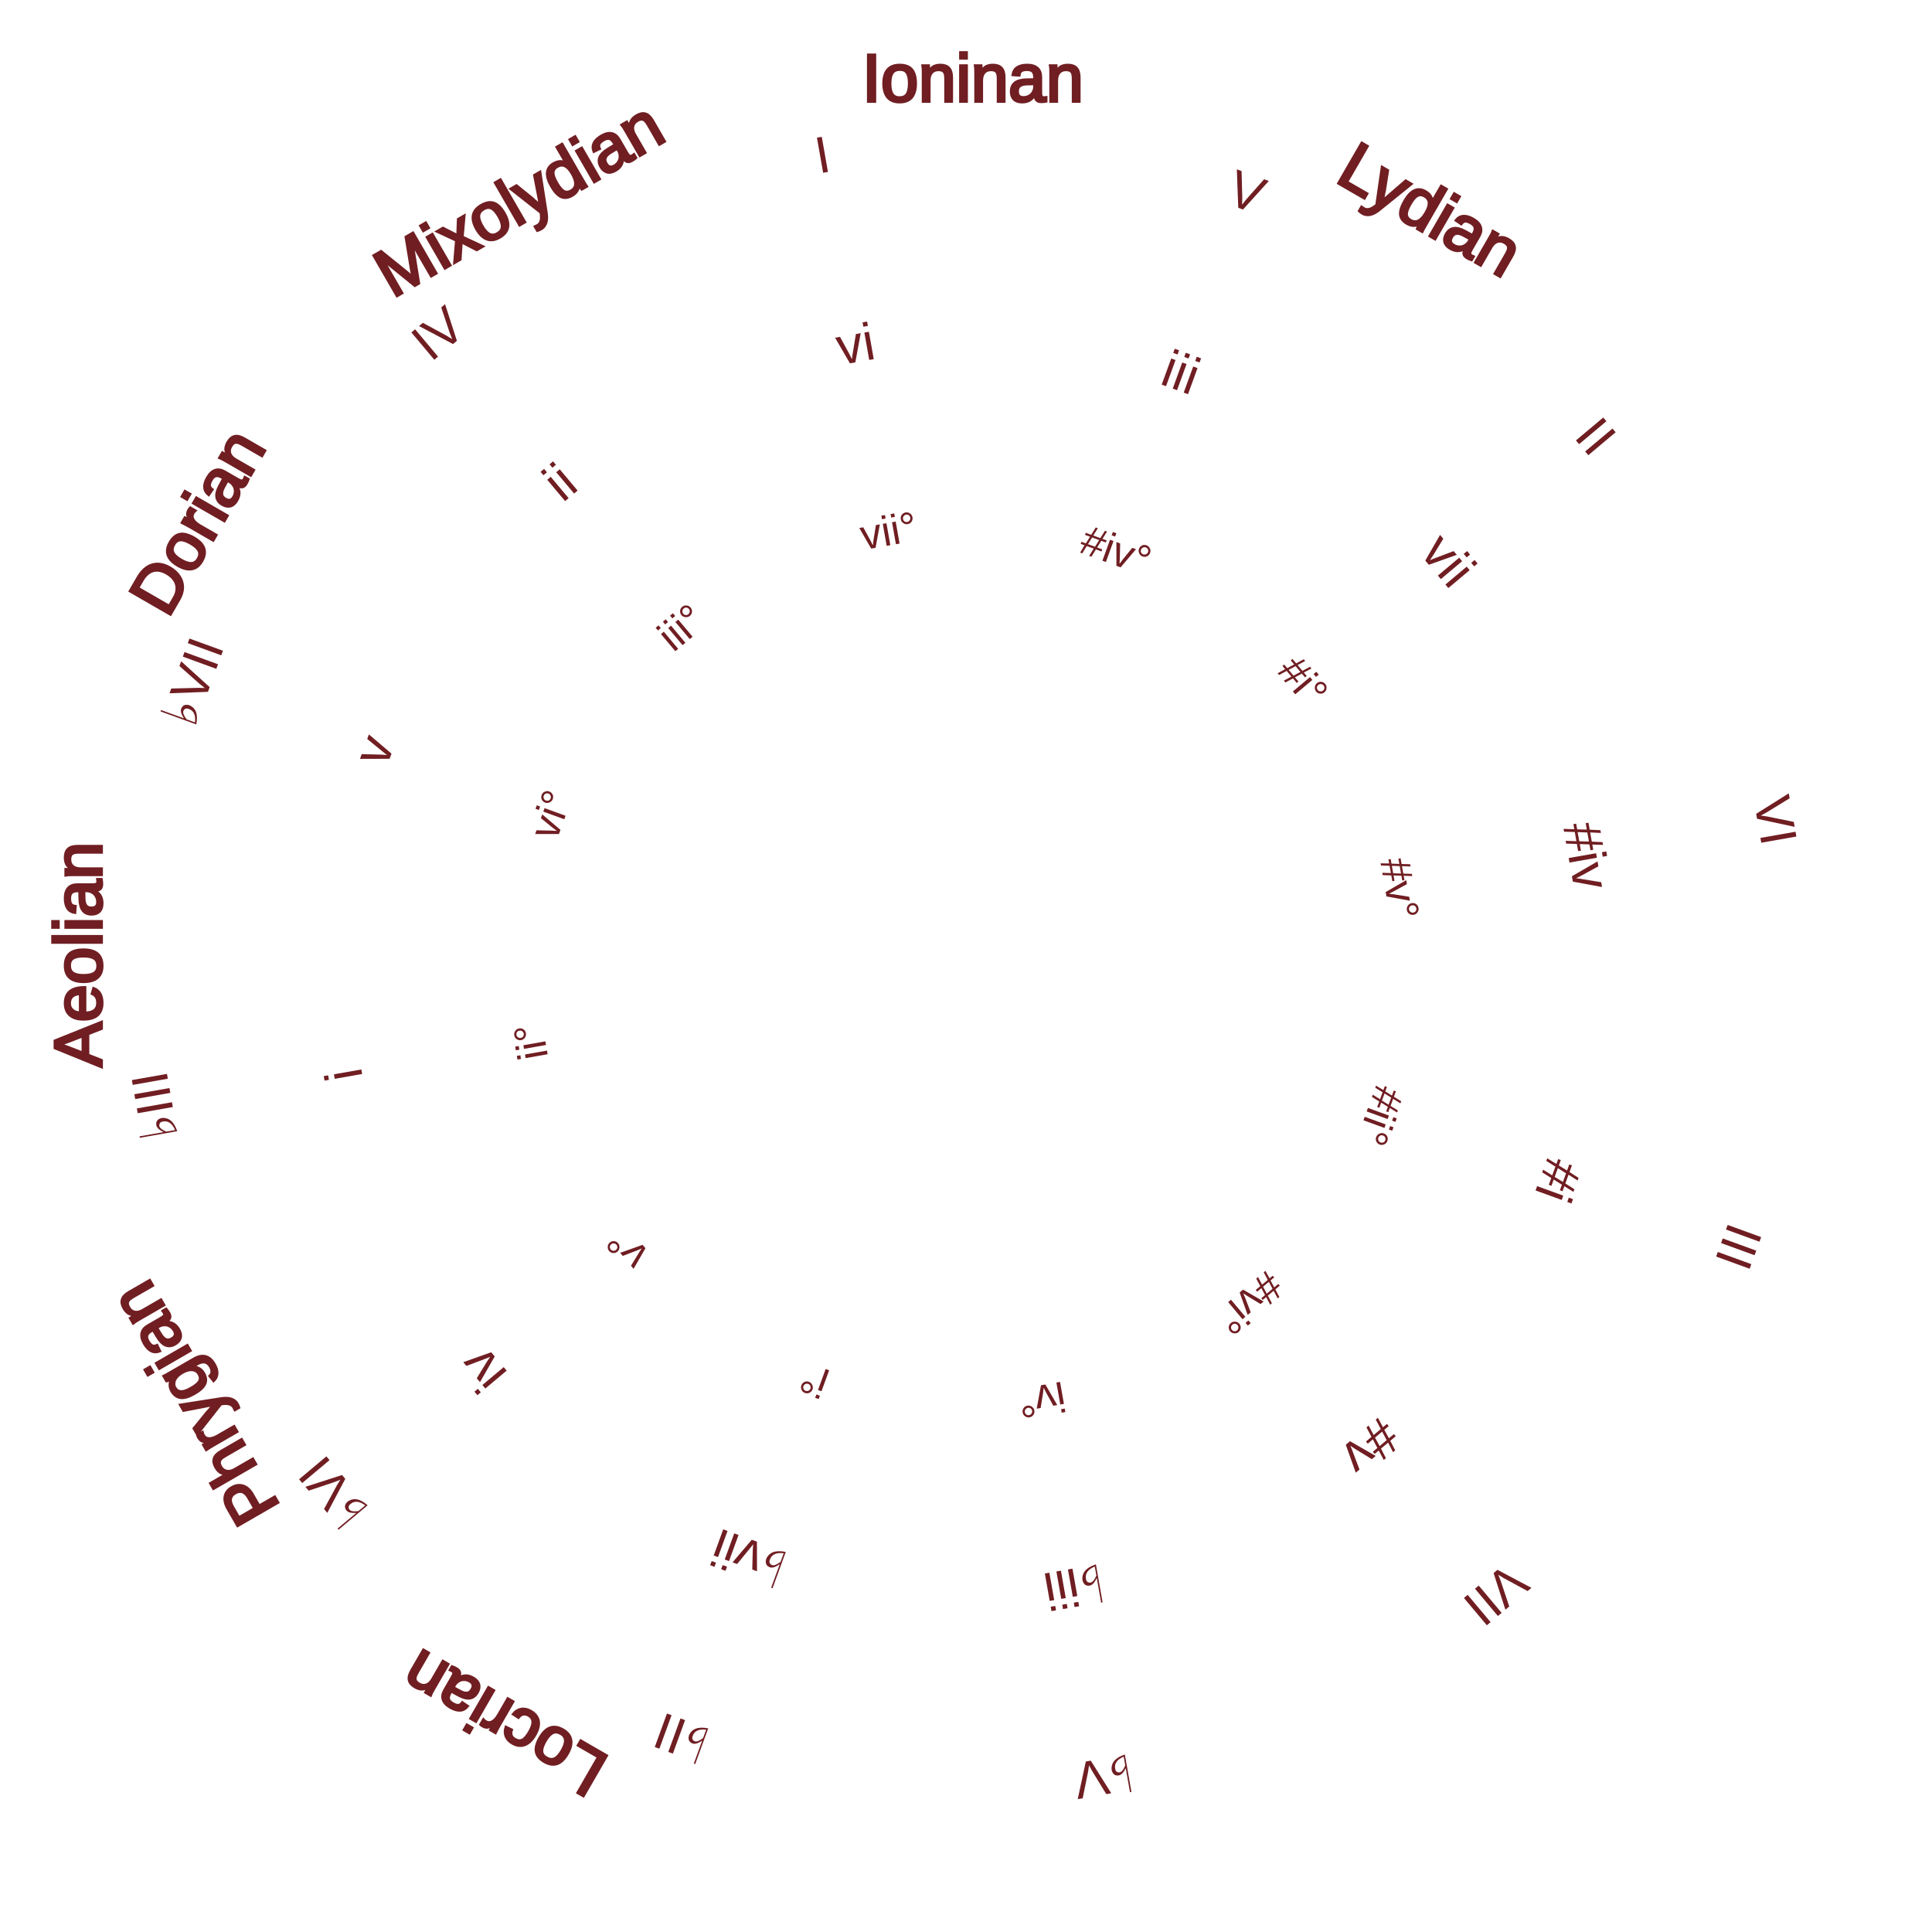
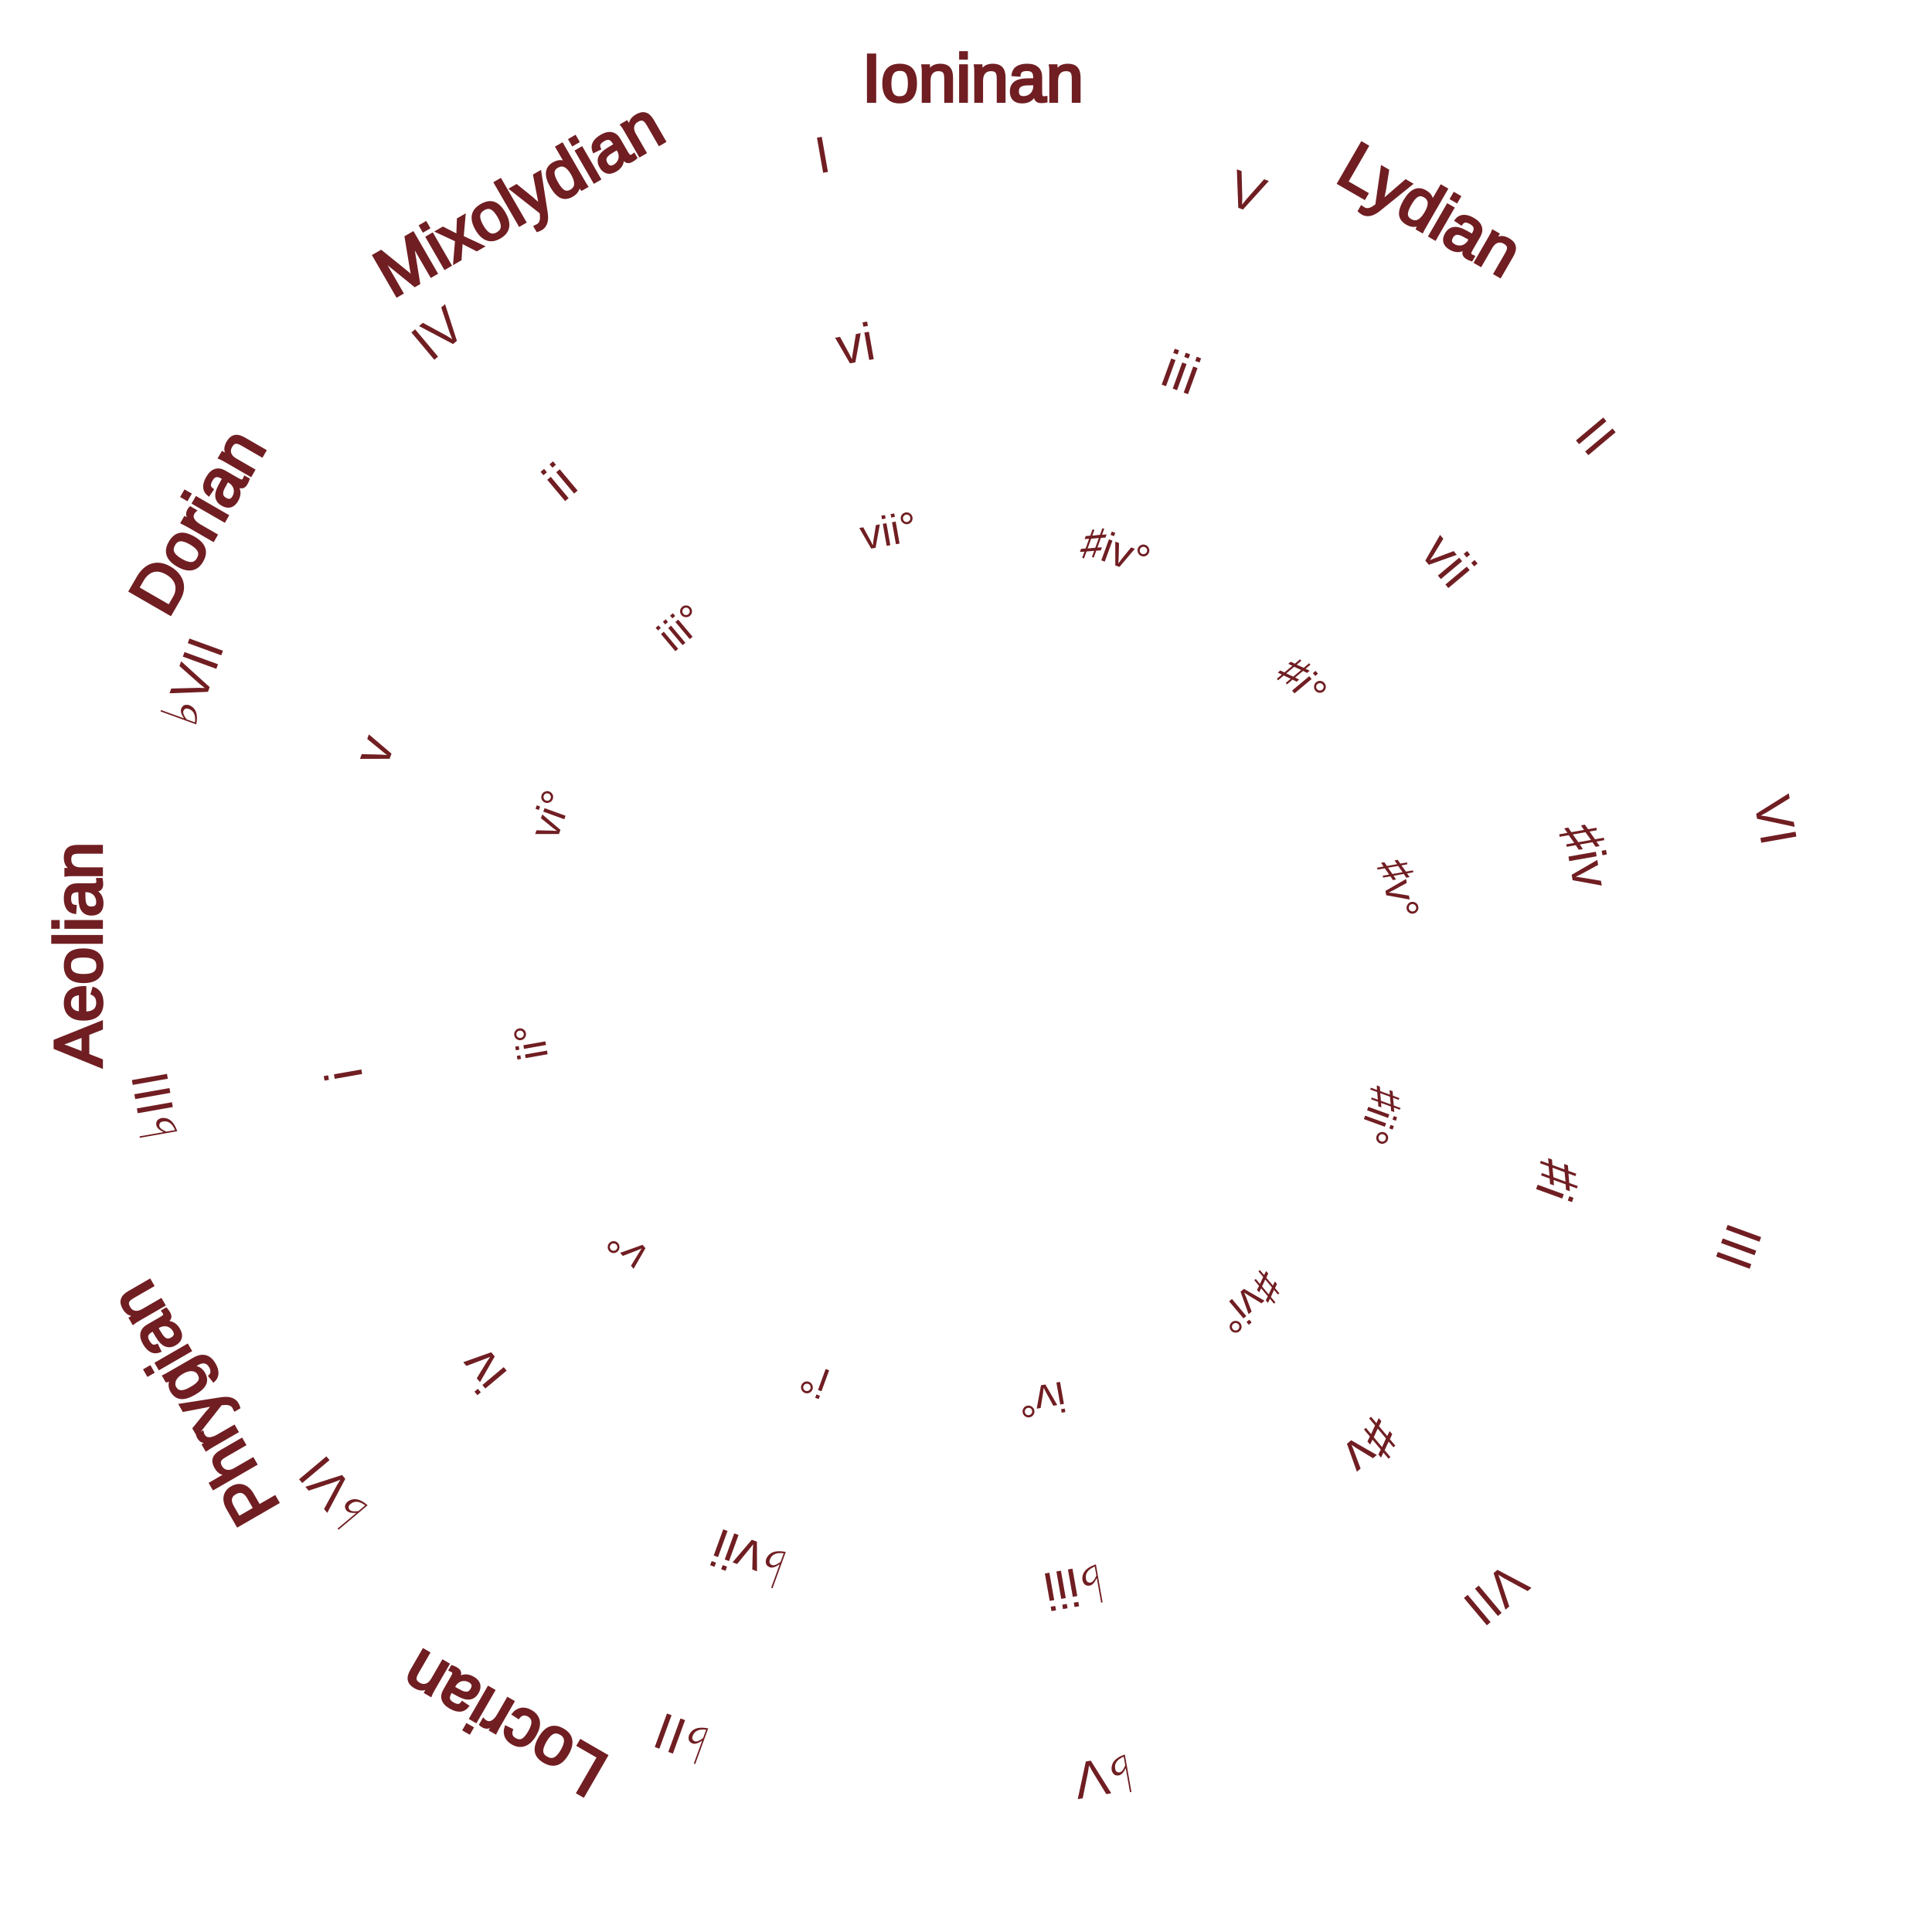
<svg xmlns="http://www.w3.org/2000/svg" width="198mm" height="198mm" viewBox="-100 -100 200 200" version="1.1" id="svg72">
  <style id="style1">
    .seg {
      stroke: #000000;
      stroke-width: 1;
      stroke-linejoin: round;
      stroke-linecap: round;
    }
    text {
      font-family: Arial, sans-serif;
      fill: #000000;
      text-anchor: middle;
      dominant-baseline: middle;
    }
  </style>
  <defs id="defs1">
    <path id="sector90" d="M 0,0 L 0,-90 A 90,90 0 0 1 45,-77.942 Z" />
    <path id="sector70" d="M 0,0 L 0,-70 A 70,70 0 0 1 35,-60.622 Z" />
    <path id="sector50" d="M 0,0 L 0,-50 A 50,50 0 0 1 25,-43.301 Z" />
  </defs>
  <g id="g151" transform="matrix(0.98,0,0,0.98,-0.07394486,-0.07483462)">
    <g id="g2">
      <text font-size="5.468px" id="text37" style="fill:#701e22;fill-opacity:1;stroke:none;stroke-width:0.994;stroke-dasharray:none;stroke-opacity:1" x="0.009" y="-86.599" transform="matrix(0.9848117,-0.1736475,0.1736489,0.9848038,0,0)">I</text>
      <text font-size="5.468px" id="text38" style="fill:#701e22;fill-opacity:1;stroke:none;stroke-width:0.994;stroke-dasharray:none;stroke-opacity:1" x="-0.008" y="-86.6" transform="matrix(0.9396964,0.3420188,-0.3420215,0.9396889,0,0)">V</text>
      <text font-size="5.468px" id="text39" style="fill:#701e22;fill-opacity:1;stroke:none;stroke-width:0.994;stroke-dasharray:none;stroke-opacity:1" x="0.011" y="-86.6" transform="matrix(0.6427902,0.7660414,-0.7660475,0.642785,0,0)">II</text>
      <text font-size="5.468px" id="text40" style="fill:#701e22;fill-opacity:1;stroke:none;stroke-width:0.994;stroke-dasharray:none;stroke-opacity:1" x="-0.231" y="-86.601" transform="matrix(0.1736489,0.9848038,-0.9848117,0.1736475,0,0)">VI</text>
      <text font-size="5.468px" id="text41" style="fill:#701e22;fill-opacity:1;stroke:none;stroke-width:0.994;stroke-dasharray:none;stroke-opacity:1" x="0.011" y="-86.603" transform="matrix(-0.3420215,0.9396889,-0.9396964,-0.3420188,0,0)">III</text>
      <text font-size="5.468px" id="text42" style="fill:#701e22;fill-opacity:1;stroke:none;stroke-width:0.994;stroke-dasharray:none;stroke-opacity:1" x="-0.232" y="-86.604" transform="matrix(-0.7660475,0.642785,-0.6427902,-0.7660414,0,0)">VII</text>
      <text font-size="5.468px" id="text43" style="fill:#701e22;fill-opacity:1;stroke:none;stroke-width:0.994;stroke-dasharray:none;stroke-opacity:1" x="0.506" y="-86.591" transform="matrix(-0.9848117,0.1736475,-0.1736489,-0.9848038,0,0)">♭V</text>
      <text font-size="5.468px" id="text44" style="fill:#701e22;fill-opacity:1;stroke:none;stroke-width:0.994;stroke-dasharray:none;stroke-opacity:1" x="0.273" y="-86.602" transform="matrix(-0.9396964,-0.3420188,0.3420215,-0.9396889,0,0)">♭II</text>
      <text font-size="5.468px" id="text45" style="fill:#701e22;fill-opacity:1;stroke:none;stroke-width:0.994;stroke-dasharray:none;stroke-opacity:1" x="0.272" y="-86.592" transform="matrix(-0.6427902,-0.7660414,0.7660475,-0.642785,0,0)">♭VI</text>
      <text font-size="5.468px" id="text46" style="fill:#701e22;fill-opacity:1;stroke:none;stroke-width:0.994;stroke-dasharray:none;stroke-opacity:1" x="0.279" y="-86.589" transform="matrix(-0.1736489,-0.9848038,0.9848117,-0.1736475,0,0)">♭III</text>
      <text font-size="5.468px" id="text47" style="fill:#701e22;fill-opacity:1;stroke:none;stroke-width:0.994;stroke-dasharray:none;stroke-opacity:1" x="0.271" y="-86.599" transform="matrix(0.3420215,-0.9396889,0.9396964,0.3420188,0,0)">♭VII</text>
      <text font-size="5.468px" id="text48" style="fill:#701e22;fill-opacity:1;stroke:none;stroke-width:0.994;stroke-dasharray:none;stroke-opacity:1" x="0.232" y="-86.6" transform="matrix(0.7660475,-0.642785,0.6427902,0.7660414,0,0)">IV</text>
      <text font-size="5.567px" id="text49" style="fill:#701e22;fill-opacity:1;stroke:none;stroke-width:0.994;stroke-dasharray:none;stroke-opacity:1" x="-0.039" y="-66.314" transform="matrix(0.9848117,-0.1736475,0.1736489,0.9848038,0,0)">vi</text>
      <text font-size="5.567px" id="text50" style="fill:#701e22;fill-opacity:1;stroke:none;stroke-width:0.994;stroke-dasharray:none;stroke-opacity:1" x="-0" y="-66.314" transform="matrix(0.9396964,0.3420188,-0.3420215,0.9396889,0,0)">iii</text>
      <text font-size="5.567px" id="text51" style="fill:#701e22;fill-opacity:1;stroke:none;stroke-width:0.994;stroke-dasharray:none;stroke-opacity:1" x="0.023" y="-66.28" transform="matrix(0.6427902,0.7660414,-0.7660475,0.642785,0,0)">vii</text>
-       <text font-size="5.567px" id="text52" style="fill:#701e22;fill-opacity:1;stroke:none;stroke-width:0.994;stroke-dasharray:none;stroke-opacity:1" x="0.001" y="-66.316" transform="matrix(0.1736489,0.9848038,-0.9848117,0.1736475,0,0)">#iv</text>
-       <text font-size="5.567px" id="text53" style="fill:#701e22;fill-opacity:1;stroke:none;stroke-width:0.994;stroke-dasharray:none;stroke-opacity:1" x="-0.045" y="-66.321" transform="matrix(-0.3420215,0.9396889,-0.9396964,-0.3420188,0,0)">#i</text>
-       <text font-size="5.567px" id="text54" style="fill:#701e22;fill-opacity:1;stroke:none;stroke-width:0.994;stroke-dasharray:none;stroke-opacity:1" x="-0.066" y="-66.211" transform="matrix(-0.7660475,0.642785,-0.6427902,-0.7660414,0,0)">#v</text>
+       <text font-size="5.567px" id="text52" style="fill:#701e22;fill-opacity:1;stroke:none;stroke-width:0.994;stroke-dasharray:none;stroke-opacity:1" x="0.001" y="-66.316" transform="matrix(0.1736489,0.9848038,-0.9848117,0.1736475,0,0)">♯iv</text>
+       <text font-size="5.567px" id="text53" style="fill:#701e22;fill-opacity:1;stroke:none;stroke-width:0.994;stroke-dasharray:none;stroke-opacity:1" x="-0.045" y="-66.321" transform="matrix(-0.3420215,0.9396889,-0.9396964,-0.3420188,0,0)">♯i</text>
+       <text font-size="5.567px" id="text54" style="fill:#701e22;fill-opacity:1;stroke:none;stroke-width:0.994;stroke-dasharray:none;stroke-opacity:1" x="-0.066" y="-66.211" transform="matrix(-0.7660475,0.642785,-0.6427902,-0.7660414,0,0)">♯v</text>
      <text font-size="5.567px" id="text55" style="fill:#701e22;fill-opacity:1;stroke:none;stroke-width:0.994;stroke-dasharray:none;stroke-opacity:1" x="0.087" y="-66.315" transform="matrix(-0.9848117,0.1736475,-0.1736489,-0.9848038,0,0)">♭iii</text>
      <text font-size="5.567px" id="text56" style="fill:#701e22;fill-opacity:1;stroke:none;stroke-width:0.994;stroke-dasharray:none;stroke-opacity:1" x="0.084" y="-66.318" transform="matrix(-0.9396964,-0.3420188,0.3420215,-0.9396889,0,0)">♭vii</text>
      <text font-size="5.567px" id="text57" style="fill:#701e22;fill-opacity:1;stroke:none;stroke-width:0.994;stroke-dasharray:none;stroke-opacity:1" x="-0.023" y="-66.214" transform="matrix(-0.6427902,-0.7660414,0.7660475,-0.642785,0,0)">iv</text>
      <text font-size="5.567px" id="text58" style="fill:#701e22;fill-opacity:1;stroke:none;stroke-width:0.994;stroke-dasharray:none;stroke-opacity:1" x="-0.003" y="-66.316" transform="matrix(-0.1736489,-0.9848038,0.9848117,-0.1736475,0,0)">i</text>
      <text font-size="5.567px" id="text59" style="fill:#701e22;fill-opacity:1;stroke:none;stroke-width:0.994;stroke-dasharray:none;stroke-opacity:1" x="-0.001" y="-66.178" transform="matrix(0.3420215,-0.9396889,0.9396964,0.3420188,0,0)">v</text>
      <text font-size="5.567px" id="text60" style="fill:#701e22;fill-opacity:1;stroke:none;stroke-width:0.994;stroke-dasharray:none;stroke-opacity:1" x="-0.002" y="-66.314" transform="matrix(0.7660475,-0.642785,0.6427902,0.7660414,0,0)">ii</text>
      <text font-size="4.474px" id="text61" style="fill:#701e22;fill-opacity:1;stroke:none;stroke-width:0.994;stroke-dasharray:none;stroke-opacity:1" x="-0.014" y="-46.345" transform="matrix(0.9848117,-0.1736475,0.1736489,0.9848038,0,0)">vii°</text>
-       <text font-size="4.474px" id="text62" dx="0 0 0 0" style="fill:#701e22;fill-opacity:1;stroke:none;stroke-width:0.994;stroke-dasharray:none;stroke-opacity:1" x="-0.036" y="-46.381" transform="matrix(0.9396964,0.3420188,-0.3420215,0.9396889,0,0)">#iv°</text>
-       <text font-size="4.474px" id="text63" style="fill:#701e22;fill-opacity:1;stroke:none;stroke-width:0.994;stroke-dasharray:none;stroke-opacity:1" x="-0.063" y="-46.372" transform="matrix(0.6427902,0.7660414,-0.7660475,0.642785,0,0)">#i°</text>
-       <text font-size="4.474px" id="text64" style="fill:#701e22;fill-opacity:1;stroke:none;stroke-width:0.994;stroke-dasharray:none;stroke-opacity:1" x="-0.012" y="-46.344" transform="matrix(0.1736489,0.9848038,-0.9848117,0.1736475,0,0)">#v°</text>
-       <text font-size="4.474px" id="text65" style="fill:#701e22;fill-opacity:1;stroke:none;stroke-width:0.994;stroke-dasharray:none;stroke-opacity:1" x="-0.038" y="-46.39" transform="matrix(-0.3420215,0.9396889,-0.9396964,-0.3420188,0,0)">#ii°</text>
-       <text font-size="4.474px" id="text66" style="fill:#701e22;fill-opacity:1;stroke:none;stroke-width:0.994;stroke-dasharray:none;stroke-opacity:1" x="-0.063" y="-46.375" transform="matrix(-0.7660475,0.642785,-0.6427902,-0.7660414,0,0)">#vi°</text>
+       <text font-size="4.474px" id="text62" dx="0 0 0 0" style="fill:#701e22;fill-opacity:1;stroke:none;stroke-width:0.994;stroke-dasharray:none;stroke-opacity:1" x="-0.036" y="-46.381" transform="matrix(0.9396964,0.3420188,-0.3420215,0.9396889,0,0)">♯iv°</text>
+       <text font-size="4.474px" id="text63" style="fill:#701e22;fill-opacity:1;stroke:none;stroke-width:0.994;stroke-dasharray:none;stroke-opacity:1" x="-0.063" y="-46.372" transform="matrix(0.6427902,0.7660414,-0.7660475,0.642785,0,0)">♯i°</text>
+       <text font-size="4.474px" id="text64" style="fill:#701e22;fill-opacity:1;stroke:none;stroke-width:0.994;stroke-dasharray:none;stroke-opacity:1" x="-0.012" y="-46.344" transform="matrix(0.1736489,0.9848038,-0.9848117,0.1736475,0,0)">♯v°</text>
+       <text font-size="4.474px" id="text65" style="fill:#701e22;fill-opacity:1;stroke:none;stroke-width:0.994;stroke-dasharray:none;stroke-opacity:1" x="-0.038" y="-46.39" transform="matrix(-0.3420215,0.9396889,-0.9396964,-0.3420188,0,0)">♯ii°</text>
+       <text font-size="4.474px" id="text66" style="fill:#701e22;fill-opacity:1;stroke:none;stroke-width:0.994;stroke-dasharray:none;stroke-opacity:1" x="-0.063" y="-46.375" transform="matrix(-0.7660475,0.642785,-0.6427902,-0.7660414,0,0)">♯vi°</text>
      <text font-size="4.474px" id="text67" dx="0 0 0" style="fill:#701e22;fill-opacity:1;stroke:none;stroke-width:0.994;stroke-dasharray:none;stroke-opacity:1" y="-46.349" x="0" transform="matrix(-0.9848117,0.1736475,-0.1736489,-0.9848038,0,0)">iv°</text>
      <text font-size="4.474px" id="text68" style="fill:#701e22;fill-opacity:1;stroke:none;stroke-width:0.994;stroke-dasharray:none;stroke-opacity:1" x="-0.024" y="-46.39" transform="matrix(-0.9396964,-0.3420188,0.3420215,-0.9396889,0,0)">i°</text>
      <text font-size="4.474px" id="text69" style="fill:#701e22;fill-opacity:1;stroke:none;stroke-width:0.994;stroke-dasharray:none;stroke-opacity:1" x="-0.042" y="-46.364" transform="matrix(-0.6427902,-0.7660414,0.7660475,-0.642785,0,0)">v°</text>
      <text font-size="4.474px" id="text70" style="fill:#701e22;fill-opacity:1;stroke:none;stroke-width:0.994;stroke-dasharray:none;stroke-opacity:1" x="-0.002" y="-46.347" transform="matrix(-0.1736489,-0.9848038,0.9848117,-0.1736475,0,0)">ii°</text>
      <text font-size="4.474px" id="text71" style="fill:#701e22;fill-opacity:1;stroke:none;stroke-width:0.994;stroke-dasharray:none;stroke-opacity:1" x="-0.018" y="-46.35" transform="matrix(0.3420215,-0.9396889,0.9396964,0.3420188,0,0)">vi°</text>
      <text font-size="4.474px" id="text72" style="fill:#701e22;fill-opacity:1;stroke:none;stroke-width:0.994;stroke-dasharray:none;stroke-opacity:1" x="-0.049" y="-46.373" transform="matrix(0.7660475,-0.642785,0.6427902,0.7660414,0,0)">iii°</text>
      <g id="g1" style="fill:#701e22;fill-opacity:1;stroke:#701e22;stroke-opacity:1">
        <text x="1.143" y="-93.27" transform="rotate(-90)" style="font-size:7.127px;font-family:Arial;stroke-width:0.303;stroke:#701e22;fill:#701e22;fill-opacity:1;stroke-opacity:1" id="text1">Aeolian</text>
        <text x="0.048" y="-93.275" transform="rotate(-60)" style="font-size:7.127px;font-family:Arial;stroke-width:0.303;stroke:#701e22;fill:#701e22;fill-opacity:1;stroke-opacity:1" id="text2">Dorian</text>
        <text x="2.641" y="-93.275" transform="rotate(30)" style="font-size:7.127px;font-family:Arial;stroke-width:0.303;stroke:#701e22;fill:#701e22;fill-opacity:1;stroke-opacity:1" id="text3">Lydian</text>
        <text x="0.8" y="-93.275" style="font-size:7.127px;font-family:Arial;stroke-width:0.303;stroke:#701e22;fill:#701e22;fill-opacity:1;stroke-opacity:1" id="text4">Ioninan</text>
        <text x="-0.367" y="-93.275" transform="rotate(-30)" style="font-size:7.127px;font-family:Arial;stroke-width:0.303;stroke:#701e22;fill:#701e22;fill-opacity:1;stroke-opacity:1" id="text5">Mixolydian</text>
        <text x="0.649" y="-93.275" transform="rotate(-120)" style="font-size:7.127px;font-family:Arial;stroke-width:0.303;stroke:#701e22;fill:#701e22;fill-opacity:1;stroke-opacity:1" id="text6">Phrygian</text>
        <text x="2.18" y="-93.275" transform="rotate(-150)" style="font-size:7.127px;font-family:Arial;stroke-width:0.303;stroke:#701e22;fill:#701e22;fill-opacity:1;stroke-opacity:1" id="text7">Locrian</text>
      </g>
    </g>
  </g>
  <rect style="fill:none;stroke:none;stroke-width:2.1" id="rect1" width="199.921" height="199.921" x="-98.95" y="-98.95" />
</svg>
